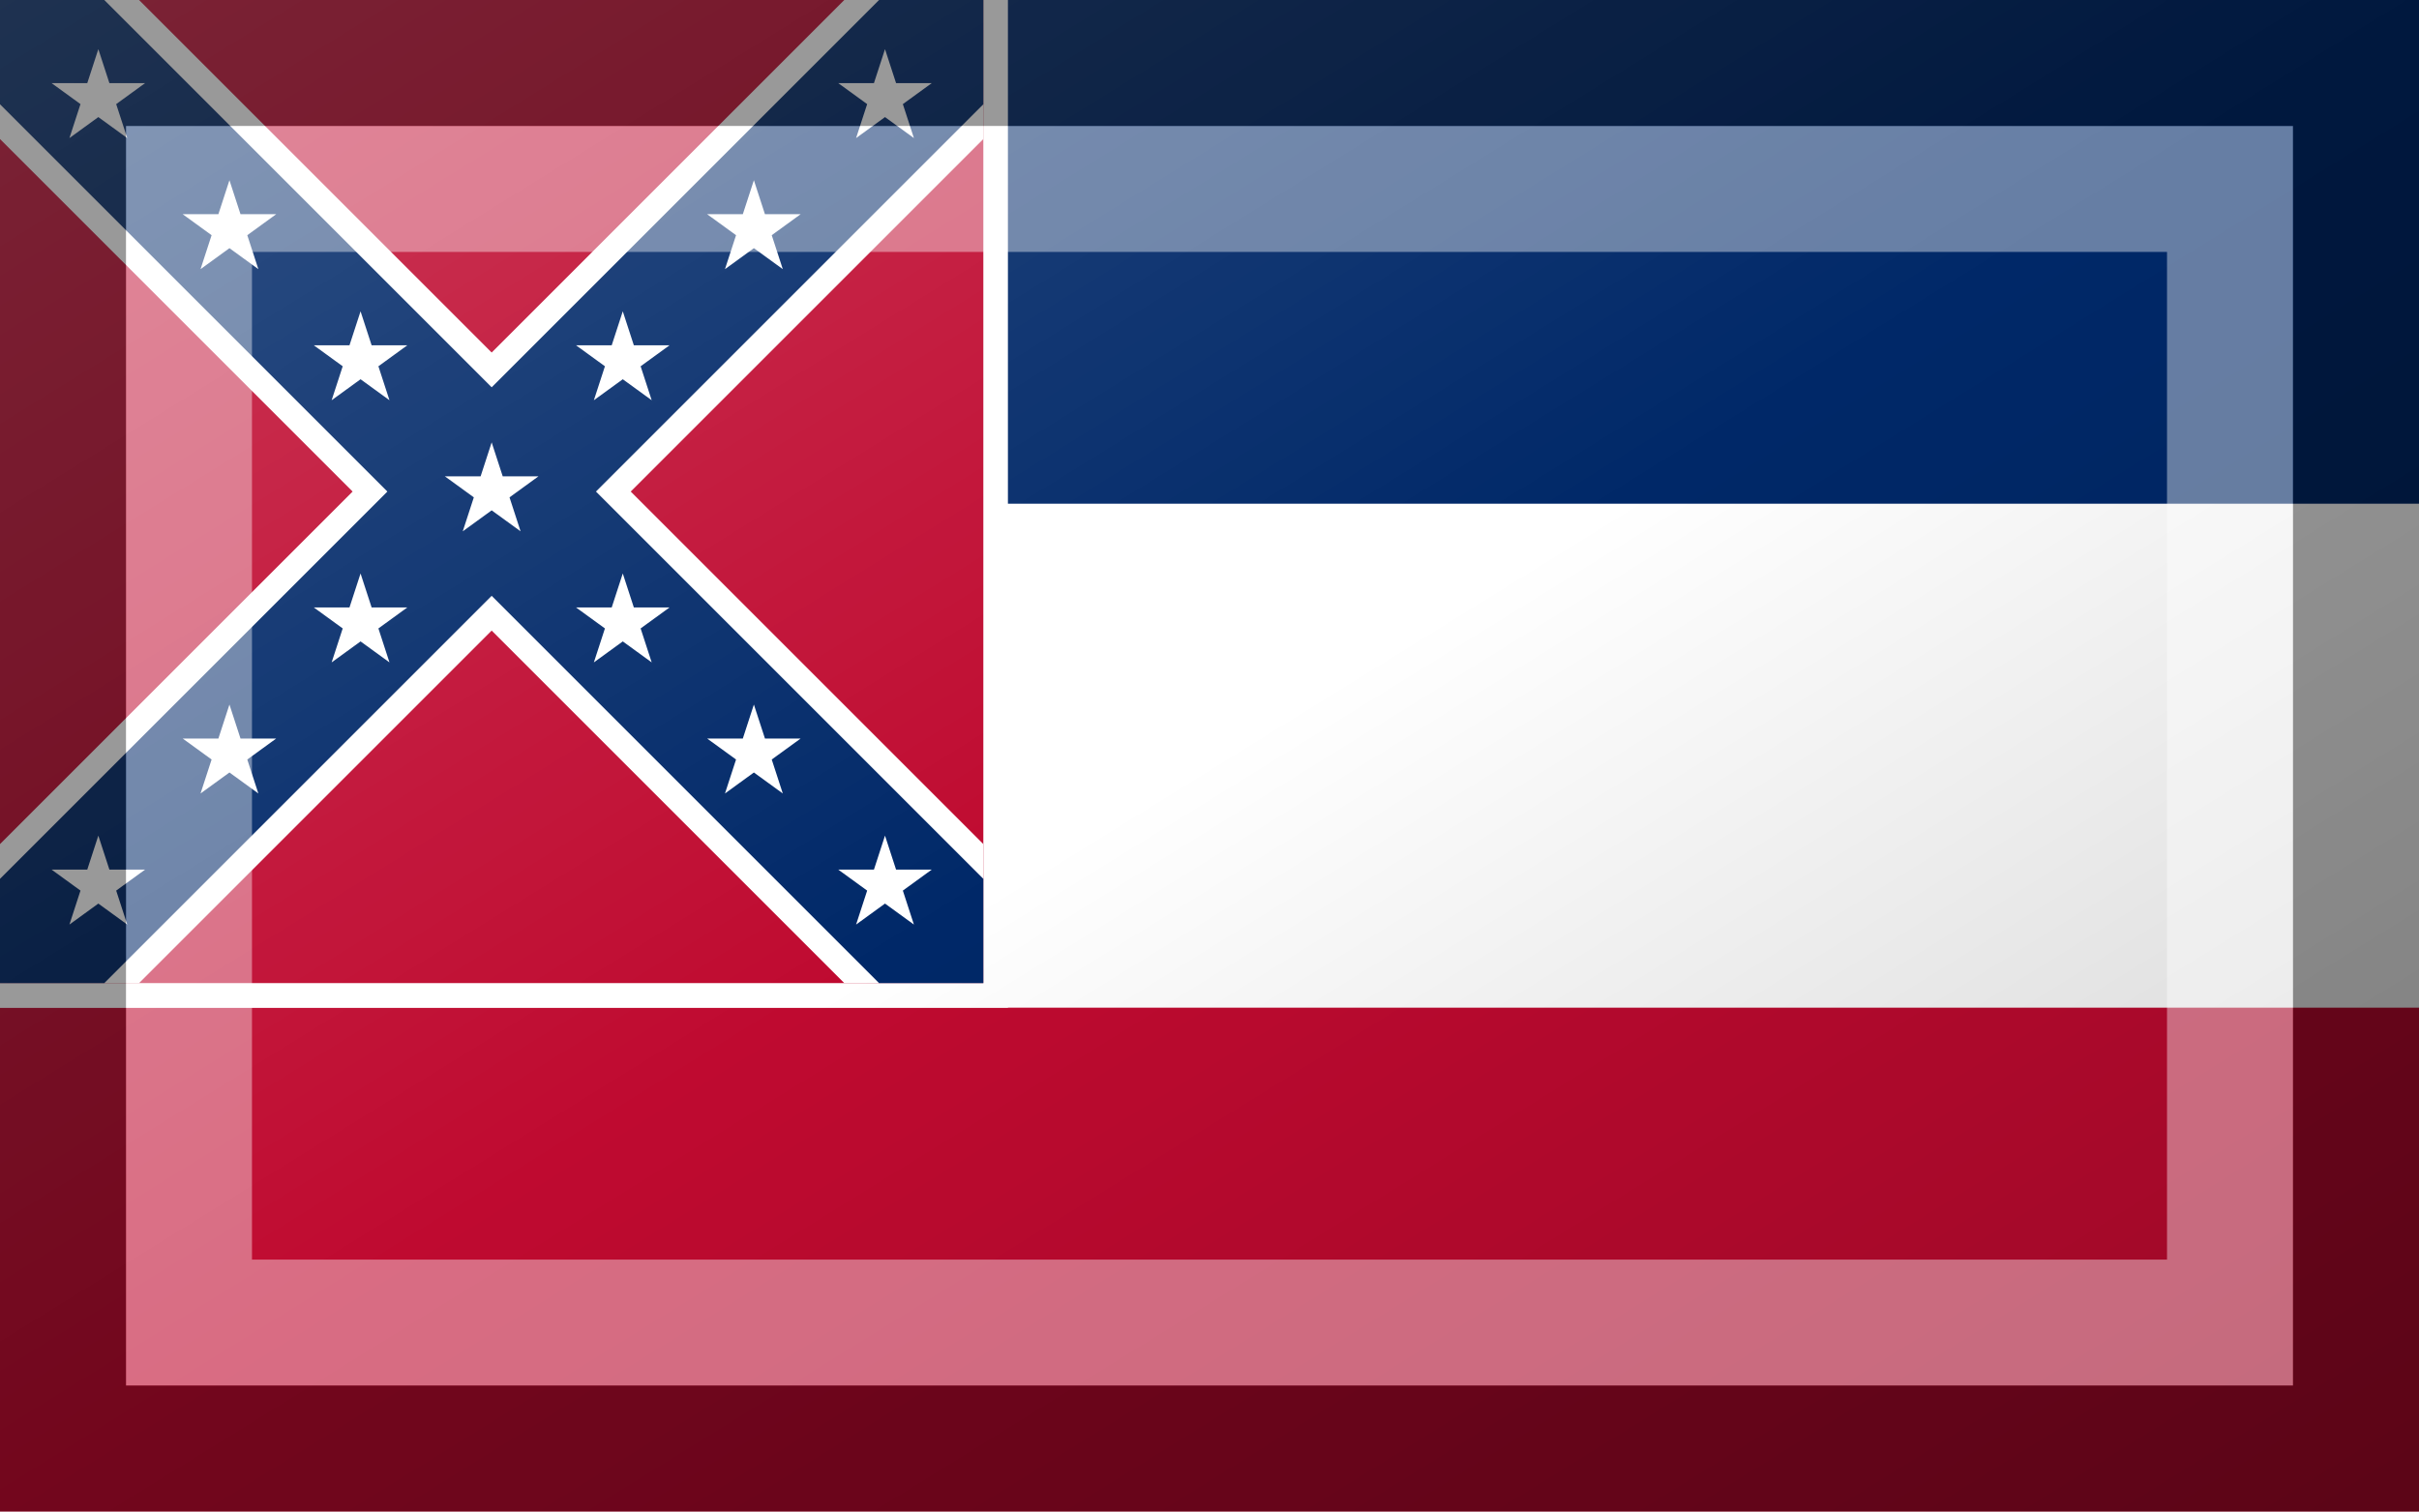
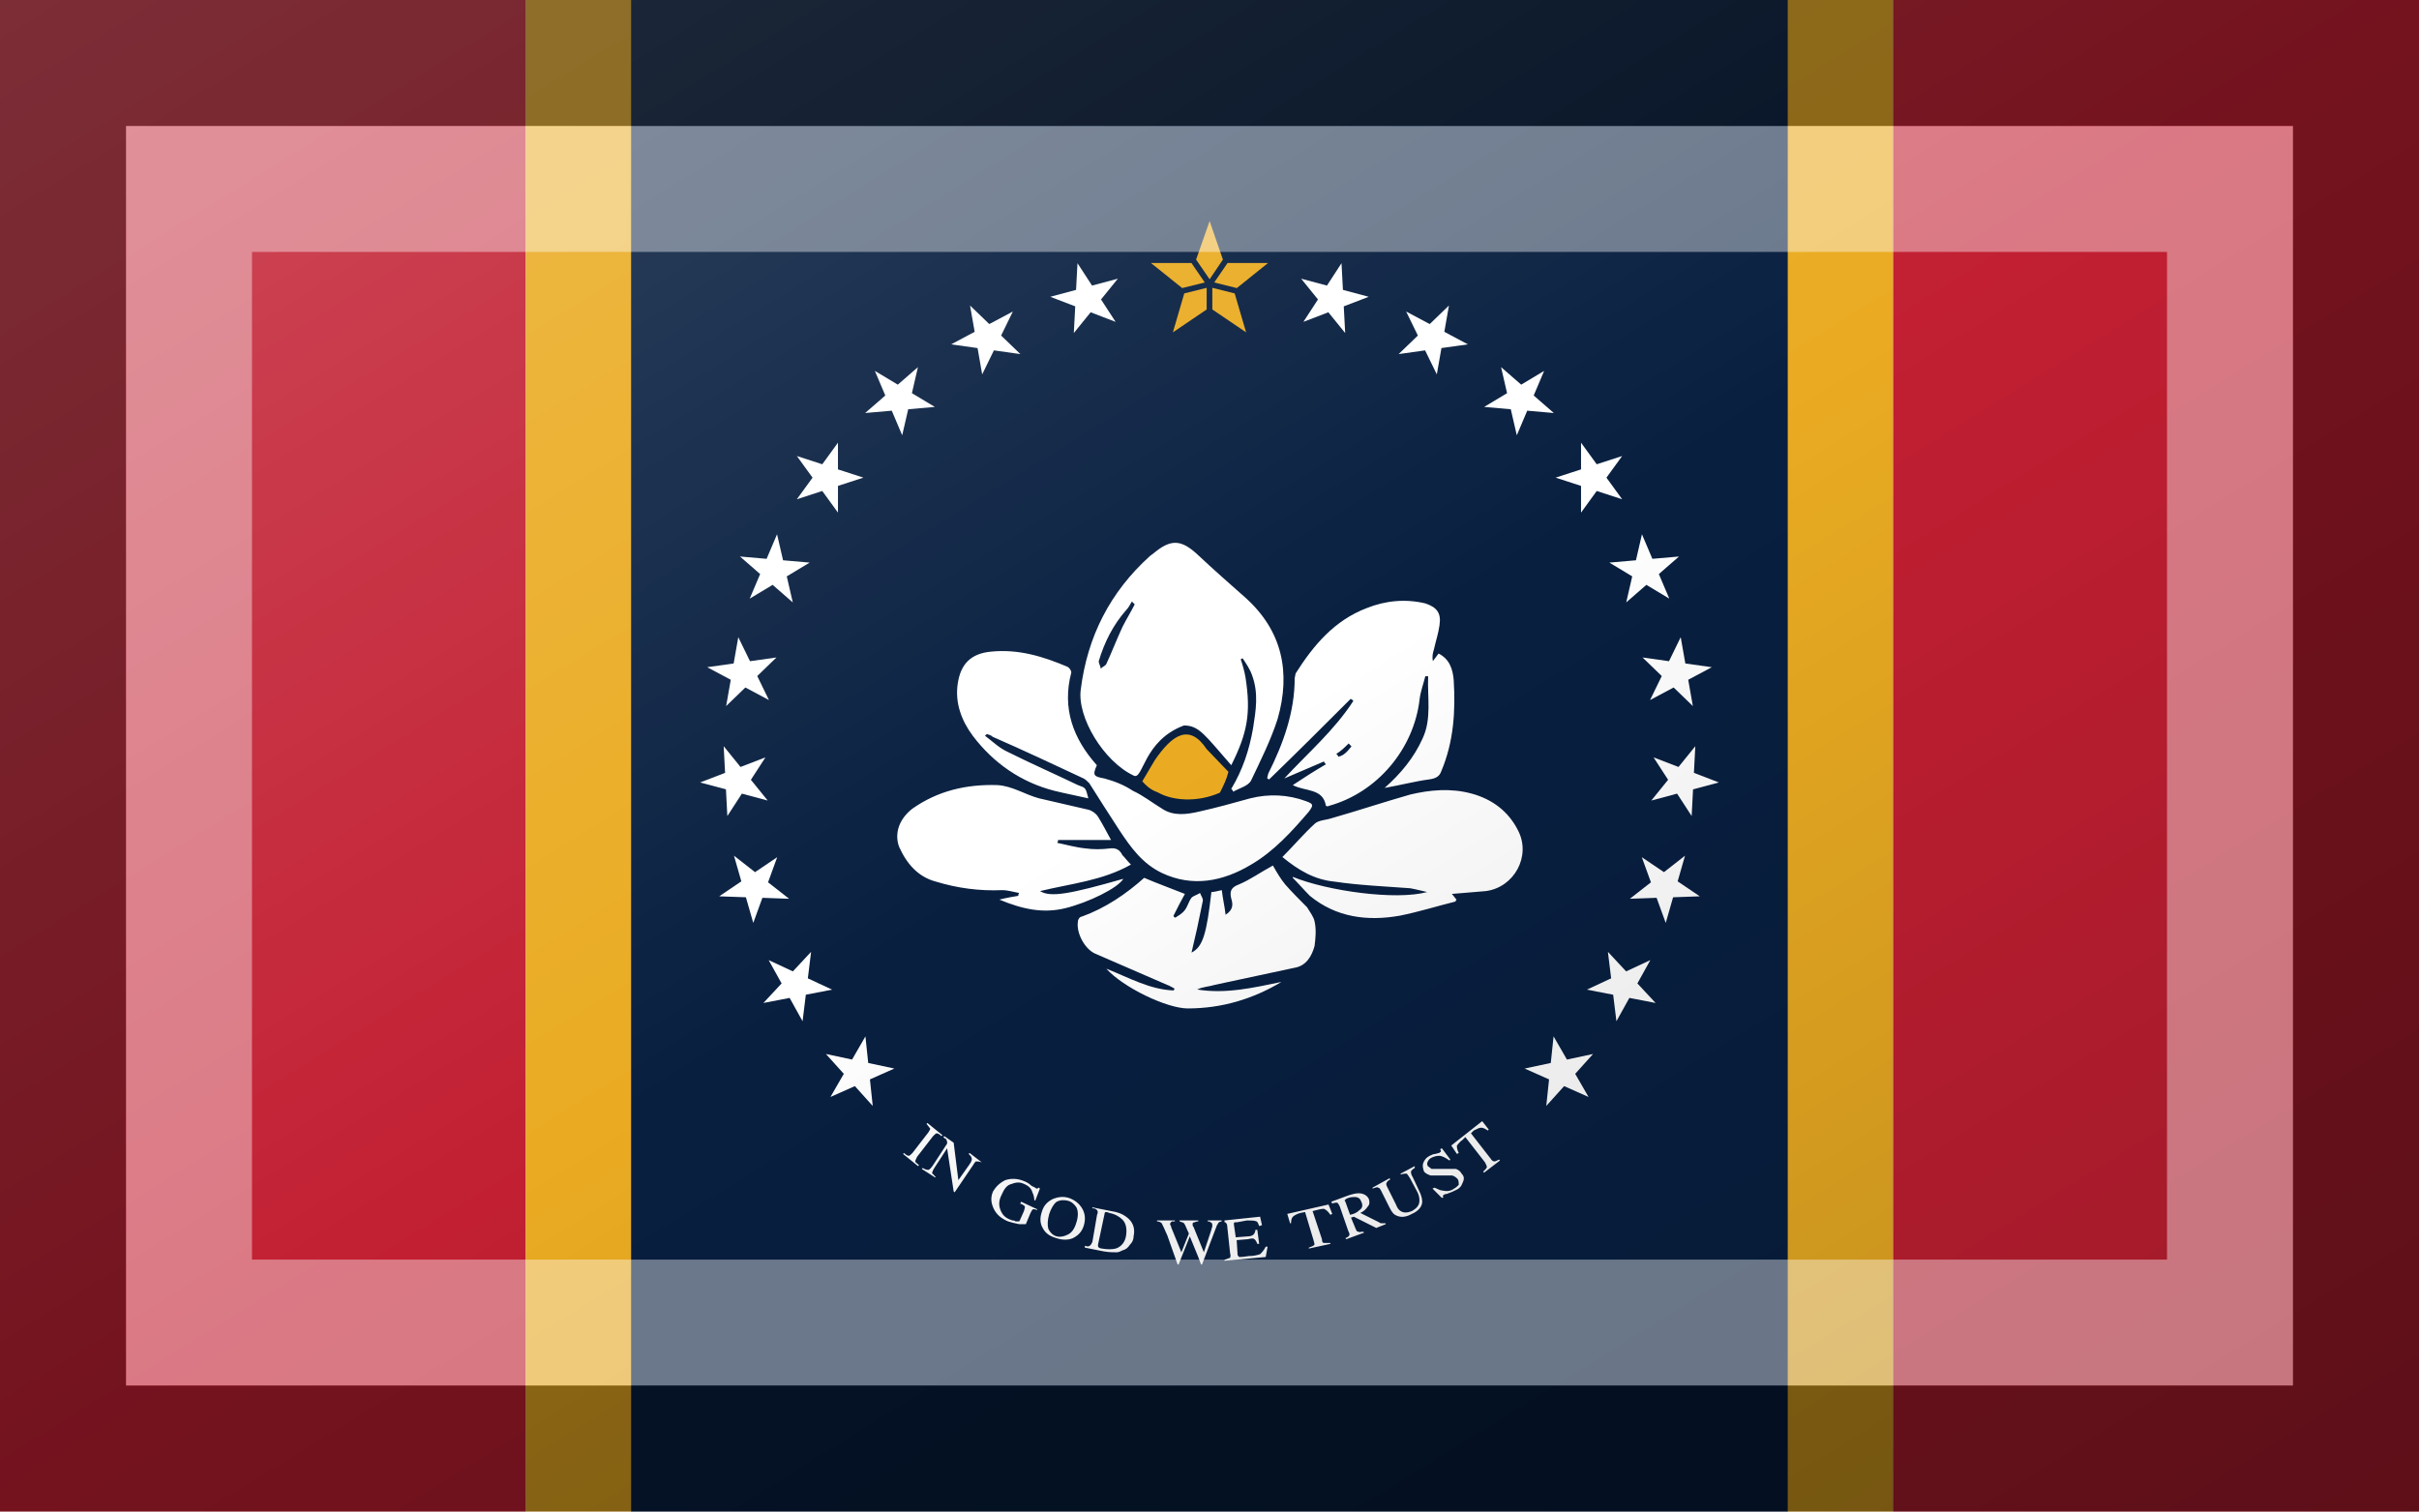
<svg xmlns="http://www.w3.org/2000/svg" xmlns:xlink="http://www.w3.org/1999/xlink" version="1.1" width="576" height="360" viewBox="0 0 576 360">
  <style>
- .blue{fill:rgb(0,40,104);}
- .red{fill:rgb(191,10,48);}
+ .blue{fill:rgb(8,31,64);}
+ .red{fill:rgb(194,31,50);}
.white{fill:rgb(255,255,255);}
+ .yellow{fill:rgb(234,171,34);}
</style>
  <defs>
+     <path id="magnolia" d="M -0.222 0.162 C -0.214 0.16 -0.208 0.159 -0.202 0.158 C -0.202 0.157 -0.202 0.156 -0.201 0.155 C -0.207 0.154 -0.213 0.152 -0.219 0.152 C -0.243 0.153 -0.266 0.15 -0.289 0.143 C -0.308 0.138 -0.32 0.124 -0.328 0.106 C -0.333 0.092 -0.328 0.077 -0.314 0.066 C -0.287 0.047 -0.257 0.04 -0.224 0.041 C -0.208 0.042 -0.195 0.051 -0.18 0.055 C -0.163 0.059 -0.145 0.063 -0.128 0.067 C -0.124 0.068 -0.12 0.071 -0.118 0.074 C -0.113 0.082 -0.109 0.09 -0.104 0.099 C -0.123 0.099 -0.142 0.099 -0.16 0.099 C -0.16 0.1 -0.16 0.101 -0.161 0.102 C -0.151 0.104 -0.141 0.107 -0.13 0.108 C -0.123 0.109 -0.114 0.109 -0.106 0.108 C -0.099 0.107 -0.095 0.109 -0.092 0.115 C -0.089 0.118 -0.087 0.121 -0.083 0.125 C -0.113 0.142 -0.146 0.145 -0.179 0.153 C -0.168 0.16 -0.147 0.156 -0.091 0.14 C -0.097 0.15 -0.128 0.165 -0.152 0.171 C -0.176 0.177 -0.198 0.172 -0.222 0.162 Z M -0.069 0.139 C -0.055 0.145 -0.041 0.15 -0.026 0.156 C -0.03 0.163 -0.034 0.171 -0.038 0.179 C -0.038 0.18 -0.037 0.181 -0.036 0.181 C -0.033 0.179 -0.029 0.177 -0.026 0.173 C -0.023 0.169 -0.022 0.164 -0.019 0.16 C -0.017 0.158 -0.013 0.157 -0.01 0.155 C -0.009 0.158 -0.007 0.16 -0.007 0.163 C -0.009 0.173 -0.011 0.182 -0.013 0.192 C -0.015 0.201 -0.017 0.209 -0.019 0.218 C -0.007 0.212 -0.003 0.198 0.002 0.154 C 0.005 0.154 0.008 0.153 0.013 0.152 C 0.014 0.161 0.016 0.169 0.017 0.178 C 0.025 0.173 0.025 0.167 0.023 0.161 C 0.021 0.153 0.023 0.149 0.031 0.146 C 0.043 0.141 0.054 0.133 0.067 0.126 C 0.071 0.133 0.075 0.14 0.08 0.146 C 0.087 0.154 0.095 0.162 0.103 0.17 C 0.106 0.175 0.11 0.18 0.111 0.185 C 0.113 0.194 0.112 0.203 0.111 0.211 C 0.108 0.222 0.102 0.232 0.09 0.234 C 0.062 0.24 0.034 0.246 0.006 0.252 C -2.9999763E-4 0.254 -0.007 0.254 -0.013 0.257 C 0.017 0.262 0.047 0.255 0.076 0.249 C 0.046 0.267 0.013 0.277 -0.023 0.277 C -0.045 0.277 -0.091 0.255 -0.109 0.235 C -0.084 0.245 -0.063 0.257 -0.038 0.258 C -0.037 0.257 -0.037 0.256 -0.037 0.256 C -0.039 0.255 -0.042 0.253 -0.045 0.252 C -0.07 0.241 -0.096 0.23 -0.121 0.219 C -0.132 0.214 -0.141 0.197 -0.139 0.185 C -0.139 0.183 -0.137 0.18 -0.135 0.18 C -0.11 0.171 -0.088 0.156 -0.069 0.139 Z M 0.088 0.138 C 0.125 0.153 0.197 0.163 0.23 0.154 C 0.225 0.153 0.218 0.151 0.212 0.15 C 0.186 0.148 0.159 0.147 0.132 0.143 C 0.111 0.141 0.094 0.131 0.077 0.117 C 0.089 0.105 0.1 0.092 0.111 0.082 C 0.115 0.078 0.123 0.078 0.129 0.076 C 0.157 0.068 0.184 0.059 0.212 0.051 C 0.233 0.046 0.255 0.044 0.277 0.05 C 0.299 0.056 0.316 0.069 0.326 0.089 C 0.34 0.116 0.322 0.149 0.292 0.153 C 0.281 0.154 0.269 0.155 0.256 0.156 C 0.258 0.158 0.259 0.16 0.261 0.162 C 0.26 0.163 0.26 0.163 0.26 0.164 C 0.24 0.169 0.221 0.175 0.201 0.179 C 0.167 0.185 0.134 0.181 0.106 0.158 C 0.1 0.152 0.094 0.145 0.088 0.139 Z M 0.228 -0.074 C 0.226 -0.066 0.223 -0.058 0.222 -0.05 C 0.216 0.003 0.177 0.049 0.126 0.063 C 0.125 0.064 0.124 0.063 0.123 0.063 C 0.12 0.044 0.101 0.048 0.088 0.041 C 0.1 0.033 0.111 0.026 0.123 0.019 C 0.122 0.018 0.121 0.017 0.121 0.016 C 0.107 0.022 0.093 0.028 0.079 0.034 C 0.104 0.007 0.132 -0.017 0.152 -0.048 C 0.151 -0.049 0.15 -0.05 0.149 -0.05 C 0.121 -0.022 0.092 0.007 0.063 0.035 C 0.062 0.035 0.062 0.034 0.061 0.034 C 0.061 0.032 0.062 0.03 0.062 0.029 C 0.078 -0.003 0.09 -0.036 0.09 -0.072 C 0.09 -0.073 0.091 -0.076 0.091 -0.077 C 0.11 -0.107 0.132 -0.133 0.166 -0.146 C 0.186 -0.154 0.207 -0.156 0.228 -0.151 C 0.24 -0.147 0.245 -0.141 0.243 -0.128 C 0.242 -0.12 0.239 -0.111 0.237 -0.102 C 0.236 -0.099 0.235 -0.095 0.236 -0.09 C 0.238 -0.093 0.24 -0.095 0.242 -0.098 C 0.254 -0.092 0.257 -0.081 0.258 -0.07 C 0.26 -0.037 0.258 -0.005 0.245 0.026 C 0.243 0.032 0.239 0.034 0.232 0.035 C 0.217 0.037 0.202 0.041 0.185 0.044 C 0.202 0.029 0.216 0.012 0.225 -0.008 C 0.235 -0.029 0.23 -0.052 0.231 -0.074 C 0.23 -0.074 0.229 -0.074 0.228 -0.074 Z M 0.134 0.008 C 0.135 0.009 0.136 0.01 0.136 0.011 C 0.142 0.01 0.146 0.005 0.15 9.999983E-5 C 0.149 -8.0000015E-4 0.148 -0.002 0.147 -0.003 C 0.143 0.001 0.139 0.005 0.134 0.008 Z M -0.237 -0.011 C -0.229 -0.005 -0.222 0.002 -0.213 0.006 C -0.189 0.018 -0.164 0.029 -0.139 0.041 C -0.131 0.044 -0.131 0.043 -0.128 0.055 C -0.141 0.052 -0.152 0.05 -0.164 0.047 C -0.199 0.038 -0.228 0.018 -0.25 -0.011 C -0.262 -0.027 -0.269 -0.046 -0.266 -0.066 C -0.263 -0.087 -0.252 -0.098 -0.231 -0.1 C -0.202 -0.103 -0.176 -0.095 -0.15 -0.084 C -0.148 -0.083 -0.146 -0.08 -0.146 -0.078 C -0.156 -0.04 -0.144 -0.008 -0.119 0.02 C -0.124 0.031 -0.122 0.032 -0.111 0.034 C -0.1 0.037 -0.09 0.041 -0.081 0.047 C -0.07 0.052 -0.06 0.06 -0.05 0.066 C -0.038 0.074 -0.024 0.072 -0.011 0.069 C 0.007 0.065 0.025 0.06 0.043 0.055 C 0.063 0.05 0.083 0.051 0.102 0.058 C 0.11 0.061 0.11 0.062 0.105 0.069 C 0.087 0.09 0.068 0.111 0.044 0.125 C 0.014 0.143 -0.018 0.149 -0.05 0.134 C -0.071 0.124 -0.083 0.107 -0.095 0.089 C -0.106 0.072 -0.117 0.055 -0.127 0.039 C -0.129 0.037 -0.131 0.035 -0.133 0.034 C -0.165 0.019 -0.197 0.004 -0.229 -0.01 C -0.231 -0.012 -0.233 -0.012 -0.235 -0.013 C -0.236 -0.012 -0.237 -0.012 -0.237 -0.011 Z M 0.038 -0.157 C 0.021 -0.172 0.004 -0.187 -0.012 -0.202 C -0.03 -0.219 -0.041 -0.219 -0.059 -0.204 C -0.06 -0.203 -0.062 -0.202 -0.063 -0.201 C -0.105 -0.163 -0.129 -0.116 -0.136 -0.06 C -0.14 -0.031 -0.112 0.016 -0.08 0.031 C -0.07 0.036 -0.07 -0.006 -0.027 -0.022 C -0.011 -0.022 -0.005 -0.012 0.023 0.02 C 0.04 -0.014 0.044 -0.035 0.038 -0.073 C 0.037 -0.079 0.035 -0.086 0.033 -0.092 L 0.035 -0.093 C 0.039 -0.087 0.043 -0.081 0.045 -0.075 C 0.052 -0.056 0.049 -0.038 0.046 -0.019 C 0.042 0.004 0.035 0.025 0.023 0.045 C 0.024 0.046 0.025 0.047 0.025 0.048 C 0.032 0.044 0.041 0.042 0.044 0.036 C 0.054 0.015 0.065 -0.007 0.072 -0.029 C 0.086 -0.078 0.077 -0.122 0.038 -0.157 Z M -0.092 -0.126 C -0.098 -0.113 -0.103 -0.1 -0.109 -0.087 C -0.11 -0.085 -0.113 -0.084 -0.115 -0.082 C -0.115 -0.085 -0.117 -0.087 -0.117 -0.09 C -0.111 -0.11 -0.102 -0.128 -0.088 -0.144 C -0.085 -0.147 -0.084 -0.15 -0.082 -0.153 C -0.081 -0.152 -0.08 -0.151 -0.079 -0.15 C -0.083 -0.142 -0.088 -0.134 -0.092 -0.126 Z" />
+     <path id="magnolia2" d="M -0.071 0.037 L -0.058 0.015 C -0.039 -0.013 -0.021 -0.024 -0.003 0.003 L 0.02 0.027 C 0.018 0.035 0.015 0.041 0.011 0.049 C -0.014 0.06 -0.04 0.057 -0.054 0.049 C -0.059 0.047 -0.064 0.045 -0.071 0.037 Z" />
    <path id="star" d="M 0.0 -1.0 L 0.225 -0.309 L 0.951 -0.309 L 0.363 0.118 L 0.588 0.809 L 0.0 0.382 L -0.588 0.809 L -0.363 0.118 L -0.951 -0.309 L -0.225 -0.309 Z" />
+     <path id="star2" d="M 0.218 -0.374 L 0.002 -1 L -0.218 -0.374 L 0.002 -0.054 Z M -0.41 0.176 L -0.595 0.809 L -0.046 0.437 V 0.085 L -0.41 0.176 Z M -0.293 -0.318 H -0.951 L -0.444 0.089 L -0.077 -0.002 Z M 0.444 0.089 L 0.951 -0.318 H 0.293 L 0.077 -0.002 L 0.444 0.089 Z M 0.409 0.176 L 0.046 0.085 V 0.437 L 0.595 0.809 Z" />
+     <path id="text" d="M 0.258 0.416 L 0.291 0.39 L 0.298 0.399 L 0.297 0.4 C 0.294 0.398 0.292 0.397 0.29 0.397 C 0.288 0.397 0.286 0.398 0.282 0.4 L 0.279 0.403 L 0.3 0.43 C 0.301 0.432 0.303 0.433 0.304 0.433 C 0.305 0.433 0.307 0.432 0.309 0.431 L 0.31 0.432 L 0.293 0.445 L 0.292 0.444 C 0.294 0.442 0.296 0.44 0.296 0.439 C 0.296 0.438 0.295 0.436 0.294 0.434 L 0.273 0.407 L 0.27 0.41 C 0.267 0.412 0.265 0.415 0.264 0.416 C 0.264 0.418 0.264 0.42 0.266 0.424 L 0.264 0.425 Z M 0.24 0.461 C 0.243 0.462 0.246 0.464 0.248 0.464 C 0.253 0.465 0.257 0.465 0.261 0.462 C 0.263 0.461 0.265 0.459 0.266 0.458 C 0.266 0.456 0.266 0.454 0.265 0.452 C 0.263 0.45 0.262 0.449 0.259 0.448 C 0.258 0.448 0.255 0.448 0.25 0.448 L 0.242 0.448 C 0.24 0.448 0.238 0.448 0.236 0.448 C 0.233 0.447 0.231 0.446 0.229 0.444 C 0.228 0.441 0.227 0.438 0.228 0.435 C 0.229 0.432 0.231 0.429 0.235 0.427 C 0.237 0.426 0.239 0.425 0.241 0.425 C 0.244 0.424 0.245 0.424 0.245 0.424 C 0.246 0.423 0.247 0.423 0.247 0.422 C 0.247 0.422 0.247 0.421 0.246 0.42 L 0.248 0.419 L 0.257 0.431 L 0.256 0.432 C 0.252 0.429 0.248 0.427 0.245 0.427 C 0.242 0.427 0.239 0.428 0.237 0.429 C 0.235 0.43 0.234 0.431 0.233 0.433 C 0.232 0.435 0.232 0.436 0.233 0.438 C 0.234 0.439 0.236 0.44 0.237 0.441 C 0.239 0.441 0.241 0.441 0.244 0.441 L 0.252 0.441 C 0.257 0.441 0.261 0.441 0.263 0.441 C 0.266 0.442 0.268 0.444 0.269 0.446 C 0.272 0.449 0.272 0.452 0.27 0.456 C 0.269 0.459 0.267 0.462 0.262 0.464 C 0.26 0.465 0.258 0.466 0.255 0.467 C 0.253 0.468 0.251 0.468 0.251 0.468 C 0.25 0.469 0.249 0.469 0.249 0.47 C 0.249 0.47 0.249 0.471 0.25 0.471 L 0.248 0.472 L 0.238 0.462 Z M 0.192 0.451 L 0.193 0.452 C 0.19 0.454 0.189 0.455 0.189 0.456 C 0.188 0.457 0.189 0.459 0.19 0.461 L 0.199 0.479 C 0.2 0.482 0.202 0.485 0.204 0.486 C 0.207 0.488 0.211 0.488 0.216 0.486 C 0.221 0.483 0.224 0.48 0.224 0.475 C 0.224 0.473 0.224 0.47 0.222 0.466 L 0.214 0.451 C 0.212 0.448 0.211 0.446 0.21 0.446 C 0.209 0.446 0.207 0.446 0.204 0.447 L 0.204 0.446 L 0.219 0.438 L 0.219 0.44 C 0.217 0.441 0.215 0.443 0.215 0.444 C 0.215 0.445 0.215 0.447 0.217 0.45 L 0.224 0.465 C 0.226 0.469 0.227 0.473 0.227 0.476 C 0.227 0.481 0.223 0.486 0.216 0.489 C 0.209 0.493 0.203 0.493 0.198 0.49 C 0.196 0.489 0.194 0.486 0.192 0.482 L 0.183 0.464 C 0.182 0.462 0.181 0.461 0.18 0.461 C 0.179 0.46 0.177 0.461 0.174 0.462 L 0.174 0.461 Z M 0.145 0.515 C 0.147 0.514 0.149 0.513 0.149 0.512 C 0.15 0.511 0.149 0.509 0.148 0.507 L 0.139 0.481 C 0.138 0.479 0.137 0.477 0.136 0.477 C 0.135 0.477 0.133 0.477 0.131 0.478 L 0.13 0.476 L 0.149 0.469 C 0.152 0.468 0.156 0.467 0.159 0.467 C 0.164 0.467 0.168 0.469 0.17 0.473 C 0.171 0.476 0.171 0.479 0.169 0.481 C 0.167 0.484 0.165 0.486 0.161 0.488 L 0.181 0.498 C 0.182 0.499 0.183 0.499 0.184 0.499 C 0.185 0.499 0.186 0.499 0.188 0.499 L 0.188 0.5 L 0.178 0.504 L 0.154 0.492 L 0.151 0.493 L 0.156 0.505 C 0.157 0.507 0.157 0.508 0.159 0.508 C 0.16 0.509 0.161 0.508 0.164 0.508 L 0.165 0.509 L 0.146 0.516 Z M 0.16 0.485 C 0.163 0.483 0.164 0.48 0.162 0.476 C 0.161 0.473 0.159 0.471 0.155 0.471 C 0.153 0.471 0.151 0.471 0.148 0.472 C 0.146 0.473 0.145 0.473 0.145 0.474 C 0.144 0.474 0.144 0.475 0.145 0.476 L 0.15 0.49 C 0.155 0.489 0.158 0.487 0.16 0.485 Z M 0.083 0.489 L 0.127 0.479 L 0.131 0.489 L 0.129 0.49 C 0.127 0.487 0.125 0.485 0.123 0.484 C 0.122 0.483 0.118 0.484 0.114 0.485 L 0.11 0.486 L 0.12 0.516 C 0.12 0.519 0.121 0.52 0.122 0.52 C 0.123 0.52 0.125 0.52 0.129 0.52 L 0.129 0.521 L 0.106 0.526 L 0.106 0.525 C 0.109 0.524 0.111 0.523 0.112 0.522 C 0.112 0.521 0.112 0.52 0.111 0.517 L 0.102 0.487 L 0.097 0.488 C 0.093 0.489 0.09 0.491 0.089 0.492 C 0.088 0.493 0.087 0.495 0.087 0.499 L 0.086 0.499 Z M 0.016 0.538 C 0.019 0.537 0.021 0.536 0.022 0.536 C 0.022 0.535 0.023 0.534 0.022 0.531 L 0.019 0.503 C 0.019 0.5 0.018 0.499 0.017 0.498 C 0.016 0.498 0.016 0.498 0.016 0.497 L 0.016 0.496 L 0.054 0.492 L 0.056 0.501 L 0.053 0.502 C 0.052 0.499 0.051 0.497 0.05 0.497 C 0.048 0.496 0.045 0.496 0.04 0.496 L 0.029 0.498 C 0.028 0.498 0.027 0.498 0.027 0.498 C 0.026 0.498 0.026 0.499 0.026 0.5 L 0.028 0.514 L 0.041 0.513 C 0.044 0.513 0.046 0.512 0.047 0.511 C 0.048 0.51 0.049 0.508 0.049 0.506 L 0.051 0.506 L 0.053 0.521 L 0.051 0.521 C 0.05 0.518 0.049 0.517 0.048 0.516 C 0.047 0.515 0.045 0.515 0.041 0.516 L 0.029 0.517 L 0.03 0.533 C 0.031 0.534 0.031 0.535 0.032 0.535 C 0.034 0.535 0.036 0.535 0.042 0.534 C 0.047 0.534 0.051 0.533 0.054 0.532 C 0.056 0.53 0.058 0.528 0.06 0.524 L 0.062 0.524 L 0.06 0.535 L 0.016 0.539 Z M -0.037 0.496 V 0.497 C -0.038 0.497 -0.039 0.497 -0.04 0.497 C -0.041 0.498 -0.042 0.498 -0.042 0.5 C -0.042 0.5 -0.042 0.501 -0.042 0.501 C -0.041 0.501 -0.041 0.502 -0.041 0.503 L -0.03 0.53 L -0.022 0.51 L -0.026 0.501 C -0.027 0.499 -0.028 0.498 -0.029 0.498 C -0.03 0.498 -0.031 0.497 -0.032 0.497 V 0.496 H -0.012 V 0.497 C -0.014 0.497 -0.016 0.498 -0.016 0.498 C -0.018 0.498 -0.018 0.499 -0.018 0.5 C -0.018 0.501 -0.018 0.501 -0.018 0.501 C -0.018 0.501 -0.018 0.502 -0.017 0.503 L -0.006 0.53 L 0.002 0.506 C 0.002 0.505 0.003 0.503 0.003 0.502 C 0.003 0.502 0.003 0.501 0.003 0.501 C 0.003 0.499 0.002 0.498 0.001 0.498 C 3.9997906E-4 0.497 -6.00021E-4 0.497 -0.002 0.497 V 0.496 L 0.013 0.496 V 0.497 C 0.012 0.497 0.01 0.498 0.01 0.498 C 0.009 0.499 0.009 0.5 0.008 0.501 L -2.142042E-8 0.522 L -0.003 0.53 L -0.008 0.543 H -0.009 L -0.012 0.535 L -0.021 0.513 L -0.033 0.543 H -0.034 L -0.039 0.529 L -0.045 0.512 C -0.048 0.505 -0.05 0.501 -0.051 0.499 C -0.052 0.498 -0.054 0.497 -0.056 0.497 V 0.496 Z M -0.133 0.523 C -0.13 0.524 -0.129 0.524 -0.128 0.523 C -0.127 0.523 -0.126 0.521 -0.125 0.519 L -0.12 0.49 C -0.119 0.488 -0.119 0.486 -0.12 0.485 C -0.121 0.484 -0.122 0.483 -0.125 0.483 L -0.125 0.482 L -0.105 0.486 C -0.098 0.487 -0.093 0.489 -0.089 0.492 C -0.082 0.497 -0.079 0.504 -0.081 0.513 C -0.081 0.516 -0.082 0.519 -0.085 0.522 C -0.087 0.525 -0.089 0.527 -0.093 0.528 C -0.095 0.529 -0.097 0.53 -0.099 0.53 C -0.103 0.53 -0.107 0.53 -0.113 0.529 L -0.133 0.525 Z M -0.118 0.525 C -0.118 0.525 -0.116 0.526 -0.115 0.526 C -0.109 0.527 -0.104 0.527 -0.1 0.526 C -0.094 0.524 -0.09 0.519 -0.089 0.512 C -0.088 0.505 -0.089 0.499 -0.093 0.495 C -0.096 0.492 -0.101 0.489 -0.107 0.488 C -0.109 0.487 -0.11 0.487 -0.111 0.487 C -0.112 0.488 -0.112 0.488 -0.112 0.489 L -0.119 0.522 C -0.119 0.524 -0.119 0.524 -0.118 0.525 Z M -0.167 0.473 C -0.162 0.471 -0.156 0.47 -0.15 0.472 C -0.144 0.474 -0.139 0.478 -0.136 0.483 C -0.133 0.488 -0.132 0.494 -0.134 0.501 C -0.136 0.508 -0.14 0.512 -0.146 0.515 C -0.151 0.517 -0.157 0.517 -0.163 0.515 C -0.17 0.513 -0.175 0.51 -0.178 0.504 C -0.181 0.499 -0.181 0.493 -0.179 0.487 C -0.177 0.48 -0.173 0.476 -0.167 0.473 Z M -0.172 0.505 C -0.17 0.509 -0.167 0.512 -0.163 0.513 C -0.159 0.514 -0.155 0.513 -0.151 0.511 C -0.147 0.509 -0.144 0.505 -0.142 0.498 C -0.14 0.492 -0.14 0.486 -0.142 0.482 C -0.144 0.479 -0.147 0.476 -0.151 0.475 C -0.155 0.474 -0.159 0.474 -0.163 0.476 C -0.166 0.478 -0.169 0.483 -0.171 0.489 C -0.173 0.496 -0.173 0.501 -0.172 0.505 Z M -0.19 0.459 C -0.188 0.46 -0.186 0.461 -0.186 0.461 C -0.185 0.462 -0.184 0.462 -0.184 0.462 C -0.183 0.462 -0.183 0.461 -0.182 0.461 L -0.181 0.462 L -0.186 0.475 L -0.187 0.474 C -0.187 0.471 -0.188 0.468 -0.189 0.466 C -0.19 0.462 -0.193 0.459 -0.198 0.457 C -0.202 0.455 -0.206 0.455 -0.211 0.457 C -0.216 0.458 -0.219 0.462 -0.222 0.469 C -0.225 0.475 -0.225 0.48 -0.223 0.485 C -0.221 0.49 -0.218 0.493 -0.213 0.495 C -0.212 0.495 -0.211 0.496 -0.21 0.496 C -0.209 0.496 -0.208 0.496 -0.207 0.497 C -0.205 0.497 -0.204 0.497 -0.203 0.497 C -0.203 0.496 -0.202 0.496 -0.202 0.495 L -0.198 0.486 C -0.197 0.483 -0.197 0.482 -0.197 0.481 C -0.198 0.48 -0.199 0.479 -0.202 0.478 L -0.201 0.476 L -0.184 0.484 L -0.184 0.485 C -0.186 0.484 -0.187 0.484 -0.188 0.484 C -0.189 0.484 -0.19 0.486 -0.191 0.488 L -0.196 0.5 C -0.197 0.5 -0.199 0.5 -0.203 0.5 C -0.208 0.499 -0.212 0.498 -0.215 0.497 C -0.222 0.494 -0.227 0.49 -0.23 0.484 C -0.233 0.478 -0.234 0.472 -0.231 0.465 C -0.228 0.46 -0.224 0.456 -0.218 0.453 C -0.212 0.451 -0.205 0.451 -0.198 0.454 C -0.195 0.455 -0.192 0.457 -0.19 0.459 Z M -0.306 0.44 C -0.303 0.442 -0.301 0.442 -0.3 0.442 C -0.299 0.442 -0.297 0.44 -0.295 0.437 L -0.28 0.414 L -0.28 0.412 C -0.28 0.411 -0.281 0.41 -0.281 0.409 C -0.282 0.409 -0.283 0.408 -0.284 0.407 L -0.283 0.406 L -0.273 0.413 L -0.268 0.453 L -0.256 0.436 C -0.254 0.433 -0.253 0.431 -0.254 0.429 C -0.254 0.428 -0.255 0.427 -0.257 0.425 L -0.256 0.424 L -0.243 0.434 L -0.243 0.434 C -0.246 0.433 -0.247 0.433 -0.249 0.433 C -0.25 0.433 -0.251 0.435 -0.253 0.438 L -0.272 0.466 L -0.273 0.465 L -0.28 0.419 L -0.293 0.439 C -0.295 0.442 -0.296 0.444 -0.296 0.446 C -0.295 0.446 -0.294 0.448 -0.292 0.45 L -0.293 0.45 L -0.307 0.441 Z M -0.326 0.424 C -0.324 0.426 -0.322 0.427 -0.321 0.427 C -0.32 0.427 -0.319 0.426 -0.317 0.424 L -0.3 0.402 C -0.299 0.4 -0.298 0.399 -0.298 0.398 C -0.299 0.397 -0.3 0.395 -0.302 0.393 L -0.301 0.392 L -0.285 0.405 L -0.286 0.406 C -0.288 0.404 -0.29 0.403 -0.291 0.403 C -0.292 0.403 -0.293 0.404 -0.295 0.406 L -0.312 0.428 C -0.313 0.43 -0.314 0.432 -0.314 0.433 C -0.314 0.434 -0.312 0.435 -0.31 0.437 L -0.311 0.438 L -0.327 0.425 Z" />
    <linearGradient id="glaze" x1="0%" y1="0%" x2="100%" y2="100%">
      <stop offset="0%" stop-color="rgb(255,255,255)" stop-opacity="0.2" />
      <stop offset="49.999%" stop-color="rgb(255,255,255)" stop-opacity="0.0" />
      <stop offset="50.001%" stop-color="rgb(0,0,0)" stop-opacity="0.0" />
      <stop offset="100%" stop-color="rgb(0,0,0)" stop-opacity="0.2" />
    </linearGradient>
  </defs>
  <g>
    <g>
-       <rect x="0" y="0" width="576" height="120" class="blue" />
-       <rect x="0" y="120" width="576" height="120" class="white" />
-       <rect x="0" y="240" width="576" height="120" class="red" />
+       <rect x="0" y="0" width="125.217" height="360" class="red" />
+       <rect x="125.217" y="0" width="25.044" height="360" class="yellow" />
+       <rect x="150.261" y="0" width="275.478" height="360" class="blue" />
+       <rect x="425.739" y="0" width="25.044" height="360" class="yellow" />
+       <rect x="450.783" y="0" width="125.217" height="360" class="red" />
    </g>
-     <rect x="0" y="0" width="240" height="240" class="white" />
-     <rect x="0" y="0" width="234.147" height="234.147" class="red" />
-     <path d="M 0 0 L 0 33.113 L 83.96 117.073 L 83.96 117.073 L 0 201.033 L 0 201.033 L 0 234.147 L 33.113 234.147 L 117.073 150.187 L 117.073 150.187 L 117.073 150.187 L 117.073 150.187 L 117.073 150.187 L 117.073 150.187 L 201.033 234.147 L 234.147 234.147 L 234.147 201.033 L 234.147 201.033 L 150.187 117.073 L 150.187 117.073 L 234.147 33.113 L 234.147 0 L 201.033 0 L 117.073 83.96 L 33.113 0 Z" class="white" />
-     <path d="M 0 0 L 0 24.835 L 92.238 117.073 L 92.238 117.073 L 0 209.311 L 0 234.147 L 24.835 234.147 L 117.073 141.908 L 117.073 141.908 L 209.311 234.147 L 234.147 234.147 L 234.147 209.311 L 141.908 117.073 L 141.908 117.073 L 234.147 24.835 L 234.147 0 L 209.311 0 L 117.073 92.238 L 117.073 92.238 L 24.835 0 Z" class="blue" />
-     <use xlink:href="#star" transform="translate(117.0733 117.0733) scale(11.7073 11.7073) rotate(0)" class="white" />
+     <use xlink:href="#star2" transform="translate(288 67.3043) scale(14.6504 14.6504) rotate(0)" class="yellow" />
    <g>
-       <use xlink:href="#star" transform="translate(85.8537 85.8537) scale(11.7073 11.7073) rotate(0)" class="white" />
-       <use xlink:href="#star" transform="translate(148.2928 85.8537) scale(11.7073 11.7073) rotate(0)" class="white" />
-       <use xlink:href="#star" transform="translate(85.8537 148.2928) scale(11.7073 11.7073) rotate(0)" class="white" />
-       <use xlink:href="#star" transform="translate(148.2928 148.2928) scale(11.7073 11.7073) rotate(0)" class="white" />
-       <use xlink:href="#star" transform="translate(54.6342 54.6342) scale(11.7073 11.7073) rotate(0)" class="white" />
-       <use xlink:href="#star" transform="translate(179.5123 54.6342) scale(11.7073 11.7073) rotate(0)" class="white" />
-       <use xlink:href="#star" transform="translate(54.6342 179.5123) scale(11.7073 11.7073) rotate(0)" class="white" />
-       <use xlink:href="#star" transform="translate(179.5123 179.5123) scale(11.7073 11.7073) rotate(0)" class="white" />
-       <use xlink:href="#star" transform="translate(23.4147 23.4147) scale(11.7073 11.7073) rotate(0)" class="white" />
-       <use xlink:href="#star" transform="translate(210.7319 23.4147) scale(11.7073 11.7073) rotate(0)" class="white" />
-       <use xlink:href="#star" transform="translate(23.4147 210.7319) scale(11.7073 11.7073) rotate(0)" class="white" />
-       <use xlink:href="#star" transform="translate(210.7319 210.7319) scale(11.7073 11.7073) rotate(0)" class="white" />
+       <use xlink:href="#star" transform="translate(317.1678 71.1444) scale(8.7565 8.7565) rotate(15)" class="white" />
+       <use xlink:href="#star" transform="translate(258.8322 71.1444) scale(8.7565 8.7565) rotate(-15)" class="white" />
+       <use xlink:href="#star" transform="translate(340.9074 80.4956) scale(8.7565 8.7565) rotate(28)" class="white" />
+       <use xlink:href="#star" transform="translate(235.0926 80.4956) scale(8.7565 8.7565) rotate(-28)" class="white" />
+       <use xlink:href="#star" transform="translate(361.935 94.9475) scale(8.7565 8.7565) rotate(41)" class="white" />
+       <use xlink:href="#star" transform="translate(214.065 94.9475) scale(8.7565 8.7565) rotate(-41)" class="white" />
+       <use xlink:href="#star" transform="translate(379.1727 113.7592) scale(8.7565 8.7565) rotate(54)" class="white" />
+       <use xlink:href="#star" transform="translate(196.8273 113.7592) scale(8.7565 8.7565) rotate(-54)" class="white" />
+       <use xlink:href="#star" transform="translate(391.7369 135.9663) scale(8.7565 8.7565) rotate(67)" class="white" />
+       <use xlink:href="#star" transform="translate(184.2631 135.9663) scale(8.7565 8.7565) rotate(-67)" class="white" />
+       <use xlink:href="#star" transform="translate(398.9836 160.4306) scale(8.7565 8.7565) rotate(80)" class="white" />
+       <use xlink:href="#star" transform="translate(177.0164 160.4306) scale(8.7565 8.7565) rotate(-80)" class="white" />
+       <use xlink:href="#star" transform="translate(400.5412 185.898) scale(8.7565 8.7565) rotate(93)" class="white" />
+       <use xlink:href="#star" transform="translate(175.4588 185.898) scale(8.7565 8.7565) rotate(-93)" class="white" />
+       <use xlink:href="#star" transform="translate(396.33 211.0631) scale(8.7565 8.7565) rotate(106)" class="white" />
+       <use xlink:href="#star" transform="translate(179.67 211.0631) scale(8.7565 8.7565) rotate(-106)" class="white" />
+       <use xlink:href="#star" transform="translate(386.5658 234.6359) scale(8.7565 8.7565) rotate(119)" class="white" />
+       <use xlink:href="#star" transform="translate(189.4342 234.6359) scale(8.7565 8.7565) rotate(-119)" class="white" />
+       <use xlink:href="#star" transform="translate(371.7492 255.4081) scale(8.7565 8.7565) rotate(132)" class="white" />
+       <use xlink:href="#star" transform="translate(204.2508 255.4081) scale(8.7565 8.7565) rotate(-132)" class="white" />
    </g>
+     <use xlink:href="#text" transform="translate(288 180) scale(223.1374 223.1374) rotate(0)" class="white" />
+     <use xlink:href="#magnolia" transform="translate(288 177.7461) scale(225.3913 225.3913) rotate(0)" class="white" />
+     <use xlink:href="#magnolia2" transform="translate(288 177.7461) scale(225.3913 225.3913) rotate(0)" class="yellow" />
  </g>
  <g>
    <rect x="0" y="0" width="576" height="360" fill="url(#glaze)" />
    <path d="M 30 30 L 546 30 L 546 330 L 30 330 Z M 60 60 L 60 300 L 516 300 L 516 60 Z" fill="rgb(255,255,255)" opacity="0.4" />
    <path d="M 0 0 L 576 0 L 576 360 L 0 360 Z M 30 30 L 30 330 L 546 330 L 546 30 Z" fill="rgb(0,0,0)" opacity="0.4" />
  </g>
</svg>
